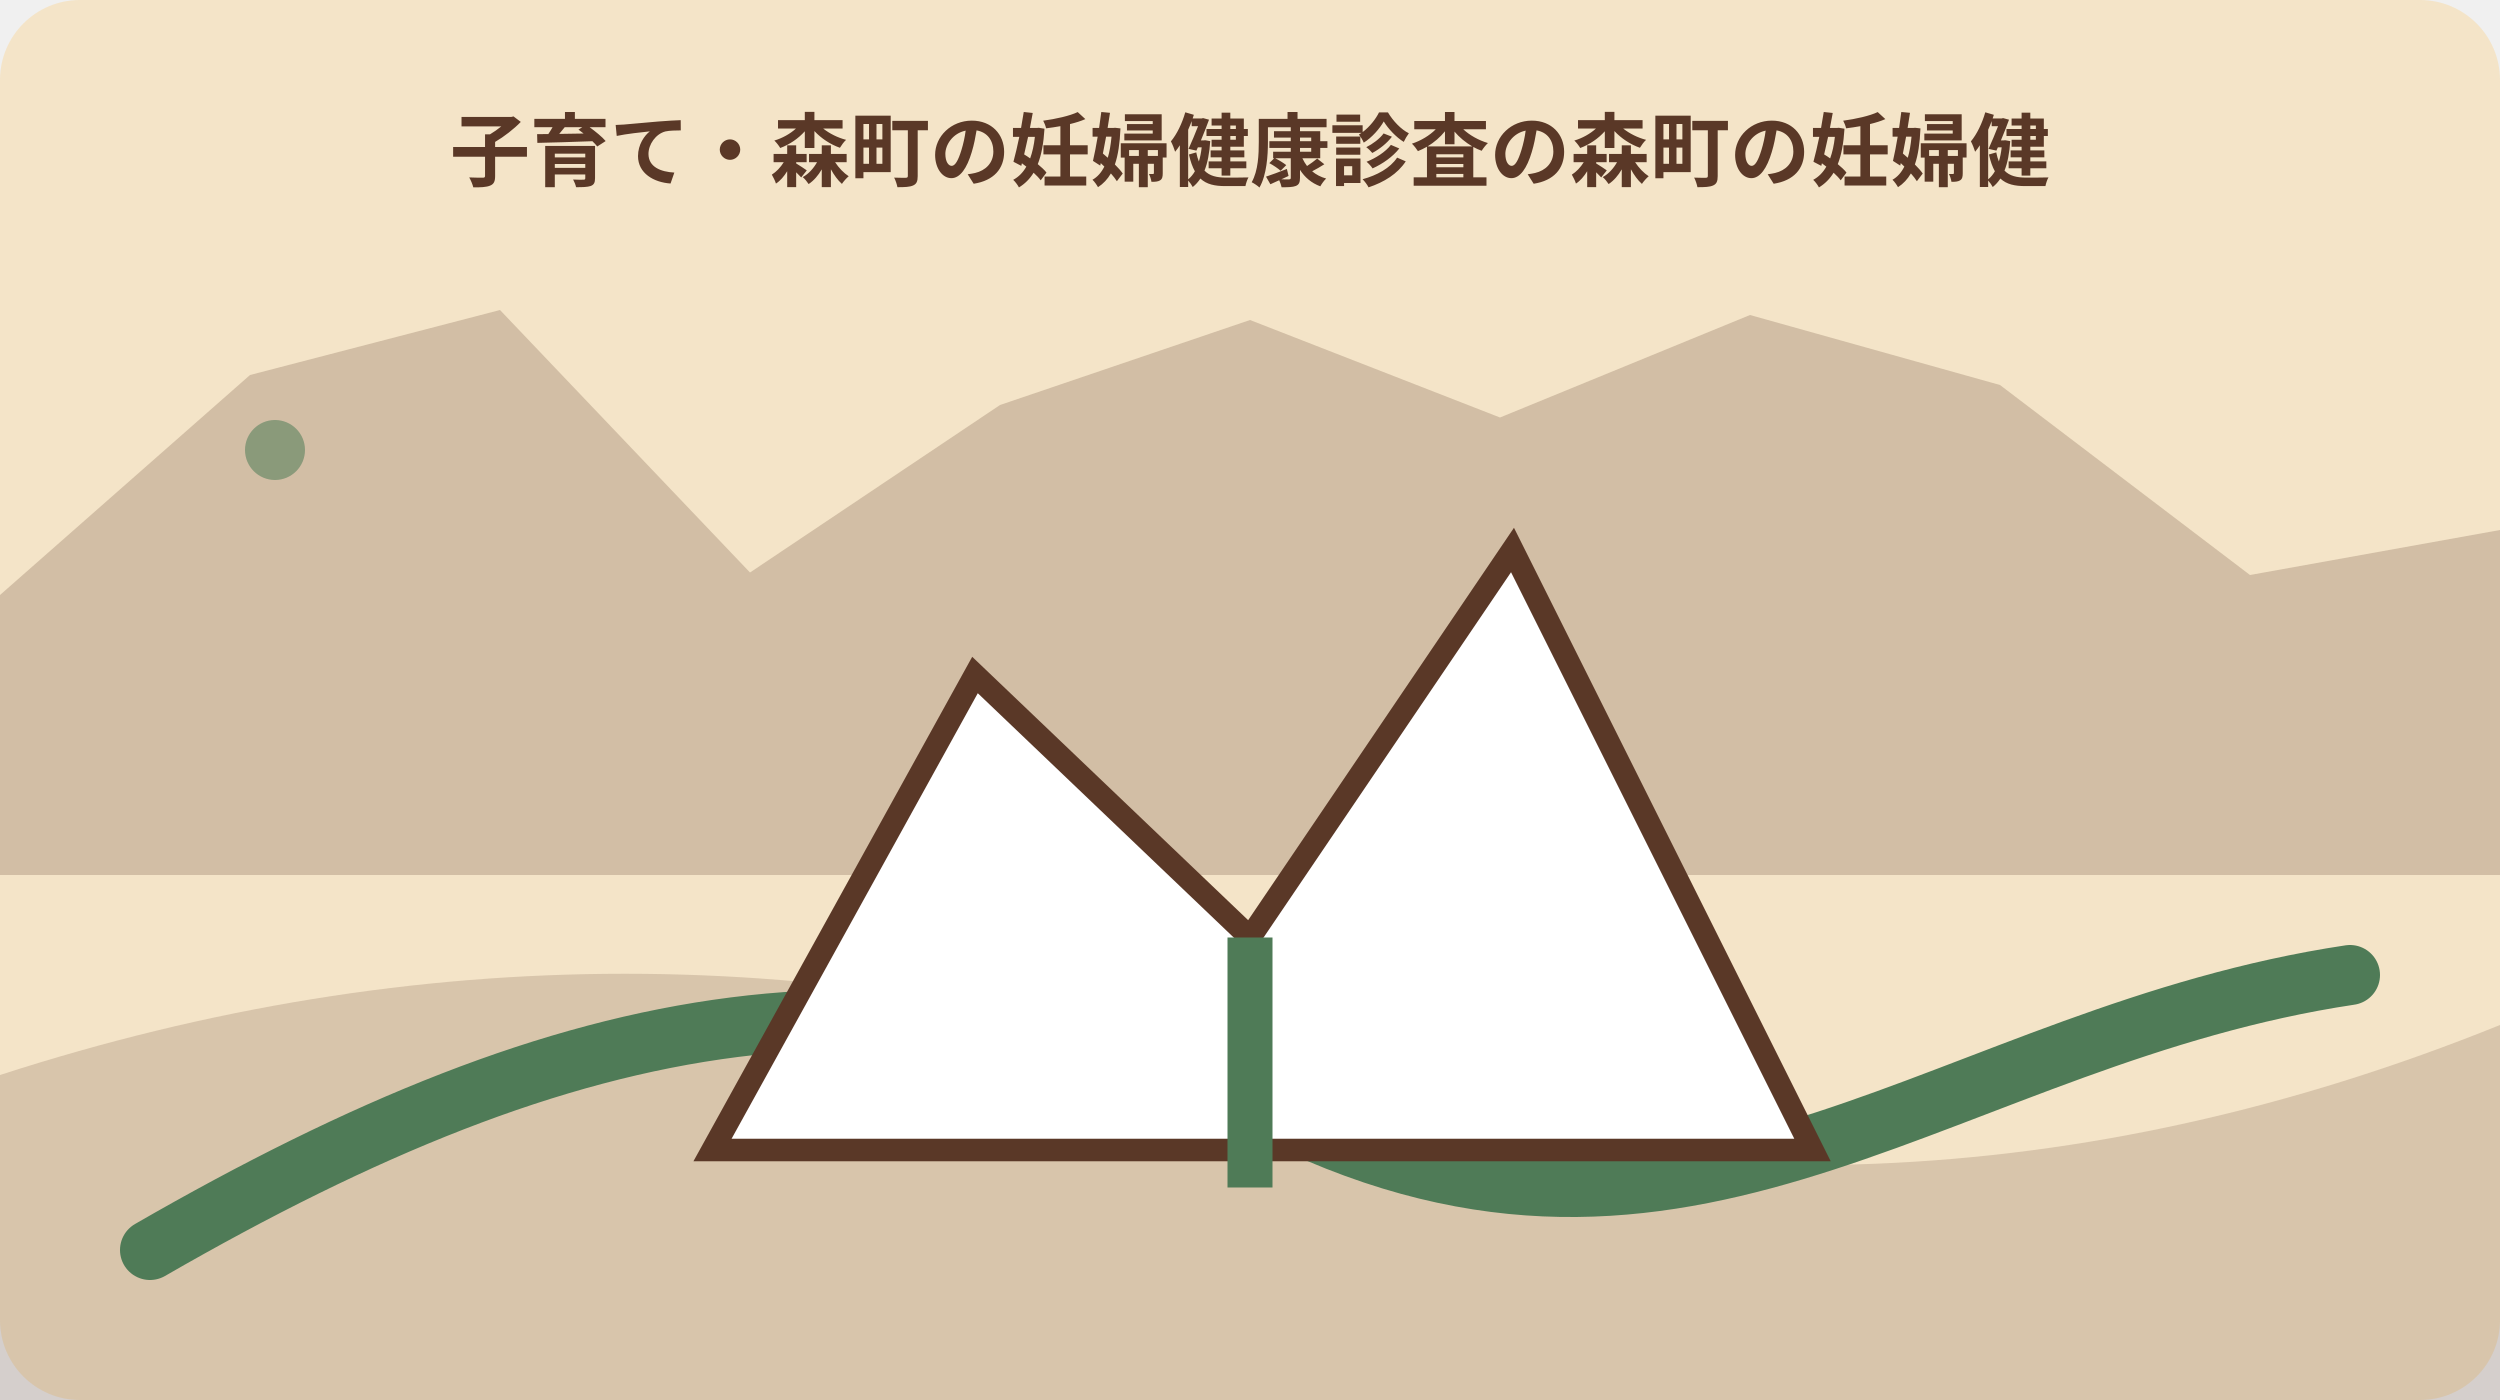
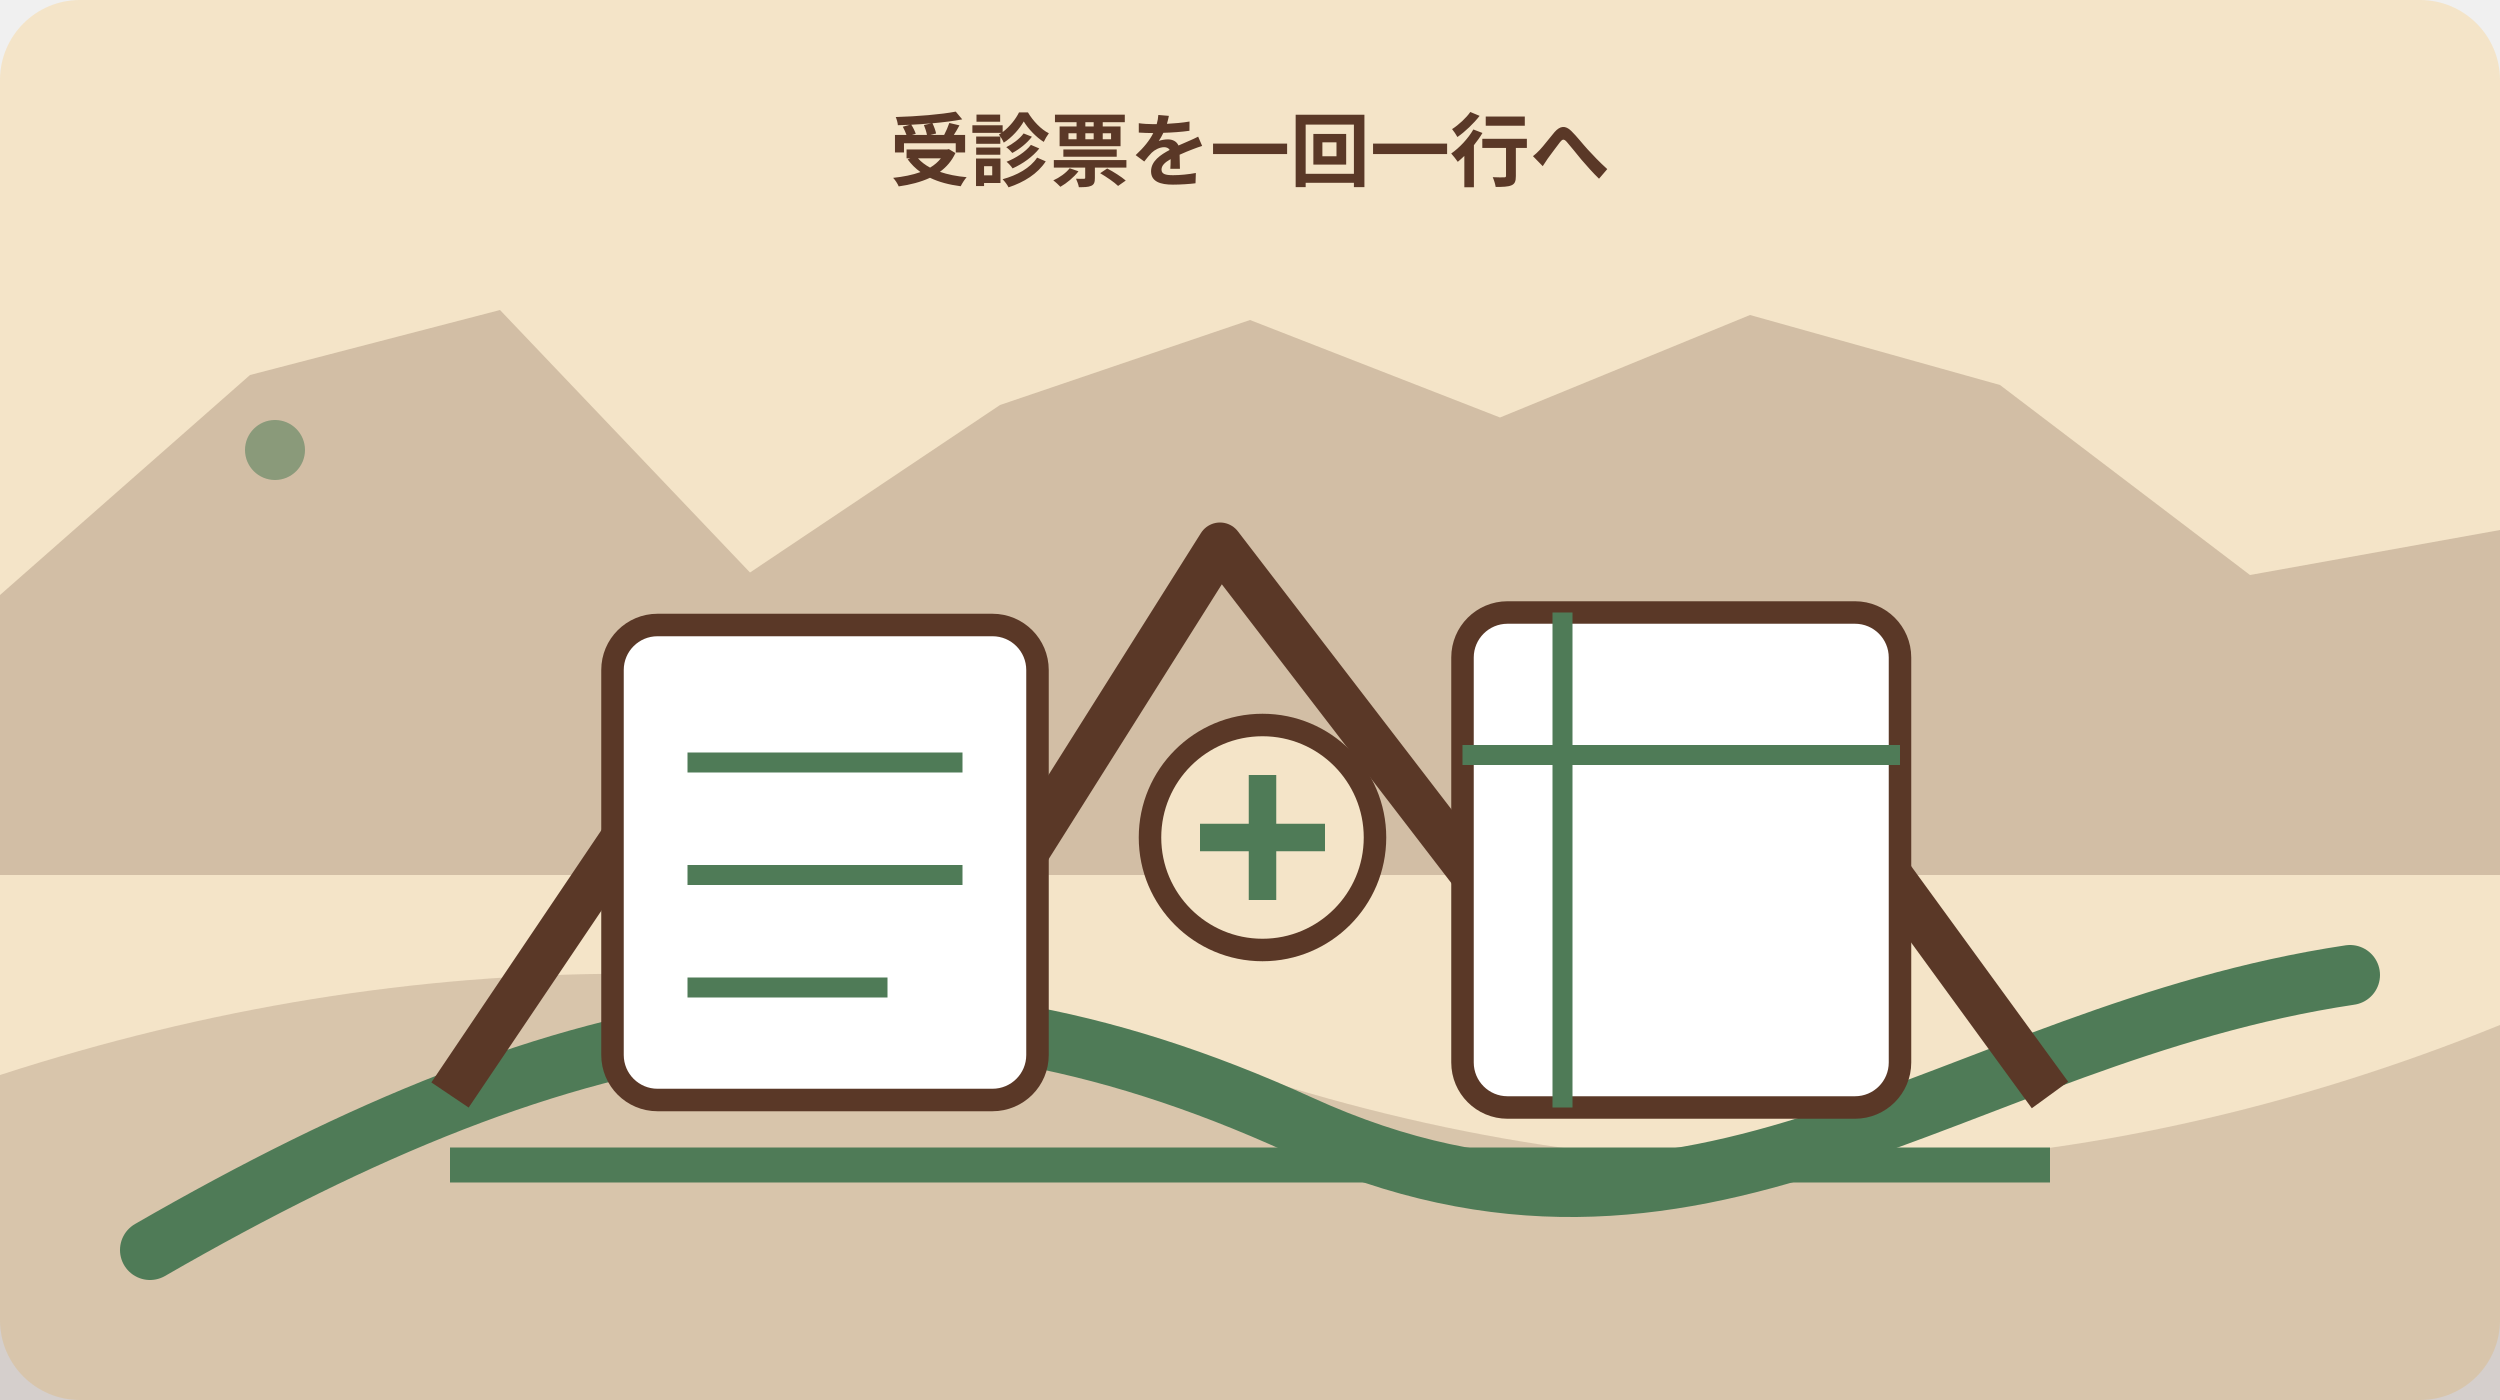
<svg xmlns="http://www.w3.org/2000/svg" width="1000" height="560" viewBox="0 0 1000 560" role="img" aria-labelledby="title desc" data-illustration="mori-editorial" data-topic-id="21" data-scene-index="1">
  <rect width="1000" height="560" rx="32" fill="#f4e4c8" />
  <polygon points="0,238 100,150 200,124 300,229 400,162 500,128 600,167 700,126 800,154 900,230 1000,212 1000,350 0,350" fill="#5a3827" opacity=".22" />
  <path d="M0 430 Q250 349 500 430 T1000 410 V560 H0Z" fill="#5a3827" opacity=".18" />
  <path d="M60 500 C230 402 360 377 520 450 S780 414 940 390" fill="none" stroke="#4f7b57" stroke-width="24" stroke-linecap="round" />
  <circle cx="110" cy="180" r="12" fill="#4f7b57" opacity=".55" />
-   <g data-scene="land">
-     <path d="M285 460 390 270l110 105 105-155 120 240Z" fill="#fff" stroke="#5a3827" stroke-width="9" />
-     <path d="M500 375v100" stroke="#4f7b57" stroke-width="18" />
+   <g data-scene="mori-pregnancy-checkup-ticket-ledger">
+     <path d="M180 438 300 260l96 104 92-146 116 151 90-104 126 173" fill="none" stroke="#5a3827" stroke-width="18" stroke-linejoin="round" />
+     <path d="M180 466h640" stroke="#4f7b57" stroke-width="14" />
+     <rect x="245" y="250" width="170" height="190" rx="18" fill="#fff" stroke="#5a3827" stroke-width="9" />
+     <path d="M275 305h110M275 350h110M275 395h80" stroke="#4f7b57" stroke-width="8" />
+     <rect x="585" y="245" width="175" height="198" rx="18" fill="#fff" stroke="#5a3827" stroke-width="9" />
+     <path d="M585 302h175M625 245v198" stroke="#4f7b57" stroke-width="8" />
+     <circle cx="505" cy="335" r="45" fill="#f4e4c8" stroke="#5a3827" stroke-width="9" />
+     <path d="M505 310v50m-25-25h50" stroke="#4f7b57" stroke-width="11" />
  </g>
-   <text x="500" y="72" text-anchor="middle" font-family="sans-serif" font-size="32" font-weight="700" fill="#5a3827">子育て・森町の妊婦健康診査の森町の妊婦健</text>
+   <text x="500" y="72" text-anchor="middle" font-family="sans-serif" font-size="32" font-weight="700" fill="#5a3827">受診票を一回一行へ</text>
</svg>
